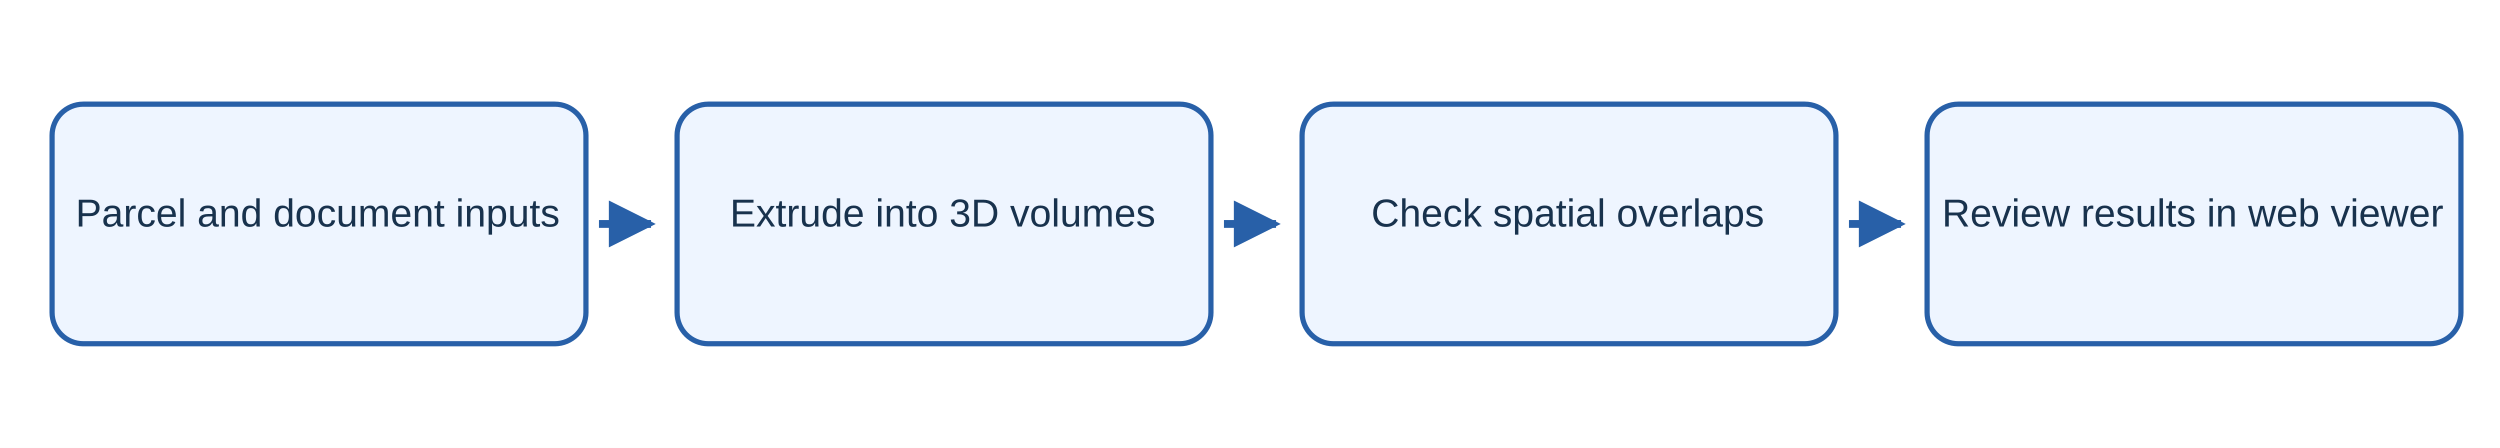
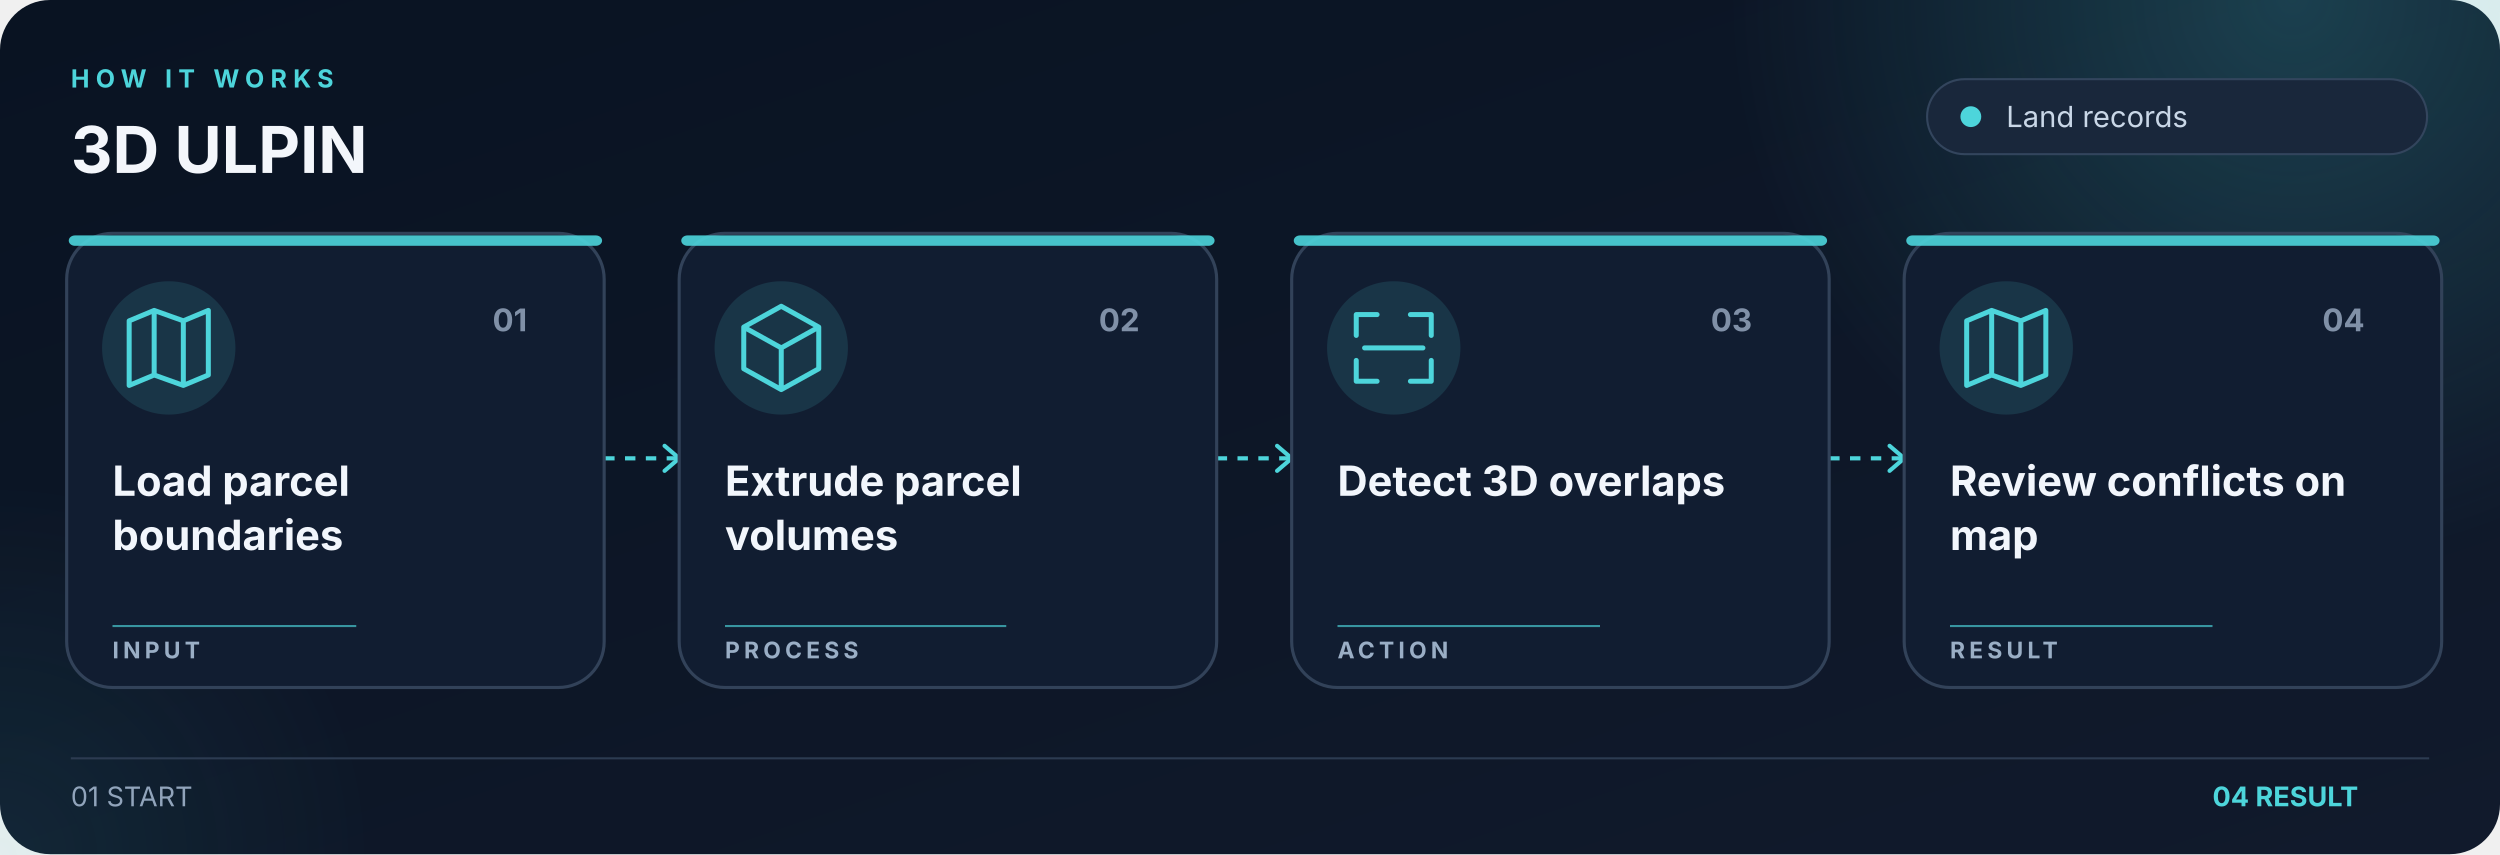
- <svg xmlns="http://www.w3.org/2000/svg" width="960" height="172" viewBox="0 0 960 172" role="img" aria-label="Workflow: Parcel and document inputs, Extrude into 3D volumes, Check spatial overlaps, Review results in web viewer">
+ <svg xmlns="http://www.w3.org/2000/svg" width="1200" height="410" viewBox="0 0 1200 410" role="img" aria-label="Workflow for 3D ULPIN: Load parcel boundaries, Extrude parcel volumes, Detect 3D overlaps, Review conflicts on map">
  <defs>
-     <marker id="arrow" viewBox="0 0 10 10" refX="9" refY="5" markerWidth="6" markerHeight="6" orient="auto">
-       <path d="M 0 0 L 10 5 L 0 10 z" fill="#2860a8" />
-     </marker>
+     <linearGradient id="bg" x2="1" y2="1">
+       <stop stop-color="#091322" />
+       <stop offset="1" stop-color="#111a2c" />
+     </linearGradient>
+     <radialGradient id="glow">
+       <stop stop-color="#4dd5db" stop-opacity=".22" />
+       <stop offset="1" stop-color="#4dd5db" stop-opacity="0" />
+     </radialGradient>
  </defs>
-   <rect width="960" height="172" fill="#ffffff" />
-   <rect x="20" y="40" width="205" height="92" rx="12" fill="#eef5ff" stroke="#2860a8" stroke-width="2" />
-   <text x="122" y="87" text-anchor="middle" fill="#18324d" font-family="Arial,sans-serif" font-size="15">Parcel and document inputs</text>
-   <path d="M 230 86 h 20" stroke="#2860a8" stroke-width="3" marker-end="url(#arrow)" />
-   <rect x="260" y="40" width="205" height="92" rx="12" fill="#eef5ff" stroke="#2860a8" stroke-width="2" />
-   <text x="362" y="87" text-anchor="middle" fill="#18324d" font-family="Arial,sans-serif" font-size="15">Extrude into 3D volumes</text>
-   <path d="M 470 86 h 20" stroke="#2860a8" stroke-width="3" marker-end="url(#arrow)" />
-   <rect x="500" y="40" width="205" height="92" rx="12" fill="#eef5ff" stroke="#2860a8" stroke-width="2" />
-   <text x="602" y="87" text-anchor="middle" fill="#18324d" font-family="Arial,sans-serif" font-size="15">Check spatial overlaps</text>
-   <path d="M 710 86 h 20" stroke="#2860a8" stroke-width="3" marker-end="url(#arrow)" />
-   <rect x="740" y="40" width="205" height="92" rx="12" fill="#eef5ff" stroke="#2860a8" stroke-width="2" />
-   <text x="842" y="87" text-anchor="middle" fill="#18324d" font-family="Arial,sans-serif" font-size="15">Review results in web viewer</text>
+   <style>
+ text { font-family: Inter, Arial, sans-serif; }
+ .flow { animation: move 1.2s linear infinite; }
+ .beacon { animation: pulse 2.2s ease-in-out infinite; }
+ @keyframes move { to { stroke-dashoffset: -20; } }
+ @keyframes pulse { 50% { opacity: .25; } }
+ @media (prefers-reduced-motion: reduce) { .flow,.beacon { animation: none; } }
+ </style>
+   <rect width="1200" height="410" rx="24" fill="url(#bg)" />
+   <circle cx="1100" cy="0" r="270" fill="url(#glow)" />
+   <circle cx="0" cy="410" r="180" fill="url(#glow)" opacity=".4" />
+   <text x="34" y="42" fill="#4dd5db" font-size="12" font-weight="700" letter-spacing="3">HOW IT WORKS</text>
+   <text x="34" y="83" fill="#f3f6fb" font-size="31" font-weight="700">3D ULPIN</text>
+   <rect x="925" y="38" width="240" height="36" rx="18" fill="#19273b" stroke="#33455d" />
+   <circle class="beacon" cx="946" cy="56" r="5" fill="#4dd5db" />
+   <text x="963" y="61" fill="#c9d7e7" font-size="14">Land records</text>
+   <path d="M290 220 H326" stroke="#4dd5db" stroke-width="2" stroke-dasharray="5 5" class="flow" />
+   <path d="m319 214 7 6-7 6" fill="none" stroke="#4dd5db" stroke-width="2" stroke-linecap="round" stroke-linejoin="round" />
+   <path d="M584 220 H620" stroke="#4dd5db" stroke-width="2" stroke-dasharray="5 5" class="flow" />
+   <path d="m613 214 7 6-7 6" fill="none" stroke="#4dd5db" stroke-width="2" stroke-linecap="round" stroke-linejoin="round" />
+   <path d="M878 220 H914" stroke="#4dd5db" stroke-width="2" stroke-dasharray="5 5" class="flow" />
+   <path d="m907 214 7 6-7 6" fill="none" stroke="#4dd5db" stroke-width="2" stroke-linecap="round" stroke-linejoin="round" />
+   <g class="card c0" aria-label="Step 1: Load parcel boundaries">
+     <rect x="32" y="112" width="258" height="218" rx="22" fill="#111d31" stroke="#324259" stroke-width="1.5" />
+     <rect x="33" y="113" width="256" height="5" rx="3" fill="#4dd5db" opacity=".9" />
+     <circle cx="81" cy="167" r="32" fill="#4dd5db" opacity=".13" />
+     <g transform="translate(57 143)" fill="none" stroke="#4dd5db" stroke-width="2.4" stroke-linecap="round" stroke-linejoin="round">
+       <path d="m5 11 12-5 14 5 12-5v31l-12 5-14-5-12 5zM17 6v31M31 11v31" />
+     </g>
+     <text x="253" y="159" text-anchor="end" fill="#8090a7" font-size="15" font-weight="700">01</text>
+     <text x="54" y="238" fill="#f2f6fc" font-size="20" font-weight="650">
+       <tspan x="54" dy="0">Load parcel</tspan>
+       <tspan x="54" dy="26">boundaries</tspan>
+     </text>
+     <rect x="54" y="300" width="117" height="1" fill="#4dd5db" opacity=".65" />
+     <text x="54" y="316" fill="#9aaec5" font-size="11" font-weight="700" letter-spacing="2">INPUT</text>
+   </g>
+   <g class="card c1" aria-label="Step 2: Extrude parcel volumes">
+     <rect x="326" y="112" width="258" height="218" rx="22" fill="#111d31" stroke="#324259" stroke-width="1.5" />
+     <rect x="327" y="113" width="256" height="5" rx="3" fill="#4dd5db" opacity=".9" />
+     <circle cx="375" cy="167" r="32" fill="#4dd5db" opacity=".13" />
+     <g transform="translate(351 143)" fill="none" stroke="#4dd5db" stroke-width="2.4" stroke-linecap="round" stroke-linejoin="round">
+       <path d="m24 4 18 10v20L24 44 6 34V14zM6 14l18 10 18-10M24 24v20" />
+     </g>
+     <text x="547" y="159" text-anchor="end" fill="#8090a7" font-size="15" font-weight="700">02</text>
+     <text x="348" y="238" fill="#f2f6fc" font-size="20" font-weight="650">
+       <tspan x="348" dy="0">Extrude parcel</tspan>
+       <tspan x="348" dy="26">volumes</tspan>
+     </text>
+     <rect x="348" y="300" width="135" height="1" fill="#4dd5db" opacity=".65" />
+     <text x="348" y="316" fill="#9aaec5" font-size="11" font-weight="700" letter-spacing="2">PROCESS</text>
+   </g>
+   <g class="card c2" aria-label="Step 3: Detect 3D overlaps">
+     <rect x="620" y="112" width="258" height="218" rx="22" fill="#111d31" stroke="#324259" stroke-width="1.5" />
+     <rect x="621" y="113" width="256" height="5" rx="3" fill="#4dd5db" opacity=".9" />
+     <circle cx="669" cy="167" r="32" fill="#4dd5db" opacity=".13" />
+     <g transform="translate(645 143)" fill="none" stroke="#4dd5db" stroke-width="2.4" stroke-linecap="round" stroke-linejoin="round">
+       <path d="M6 18V8h10M32 8h10v10M42 30v10H32M16 40H6V30M10 24h28" />
+     </g>
+     <text x="841" y="159" text-anchor="end" fill="#8090a7" font-size="15" font-weight="700">03</text>
+     <text x="642" y="238" fill="#f2f6fc" font-size="20" font-weight="650">
+       <tspan x="642" dy="0">Detect 3D overlaps</tspan>
+     </text>
+     <rect x="642" y="300" width="126" height="1" fill="#4dd5db" opacity=".65" />
+     <text x="642" y="316" fill="#9aaec5" font-size="11" font-weight="700" letter-spacing="2">ACTION</text>
+   </g>
+   <g class="card c3" aria-label="Step 4: Review conflicts on map">
+     <rect x="914" y="112" width="258" height="218" rx="22" fill="#111d31" stroke="#324259" stroke-width="1.5" />
+     <rect x="915" y="113" width="256" height="5" rx="3" fill="#4dd5db" opacity=".9" />
+     <circle cx="963" cy="167" r="32" fill="#4dd5db" opacity=".13" />
+     <g transform="translate(939 143)" fill="none" stroke="#4dd5db" stroke-width="2.4" stroke-linecap="round" stroke-linejoin="round">
+       <path d="m5 11 12-5 14 5 12-5v31l-12 5-14-5-12 5zM17 6v31M31 11v31" />
+     </g>
+     <text x="1135" y="159" text-anchor="end" fill="#8090a7" font-size="15" font-weight="700">04</text>
+     <text x="936" y="238" fill="#f2f6fc" font-size="20" font-weight="650">
+       <tspan x="936" dy="0">Review conflicts on</tspan>
+       <tspan x="936" dy="26">map</tspan>
+     </text>
+     <rect x="936" y="300" width="126" height="1" fill="#4dd5db" opacity=".65" />
+     <text x="936" y="316" fill="#9aaec5" font-size="11" font-weight="700" letter-spacing="2">RESULT</text>
+   </g>
+   <path d="M34 364 H1166" stroke="#2c3b51" stroke-width="1" />
+   <text x="34" y="387" fill="#91a4bb" font-size="13">01  START</text>
+   <text x="1062" y="387" fill="#4dd5db" font-size="13" font-weight="700">04  RESULT</text>
</svg>
